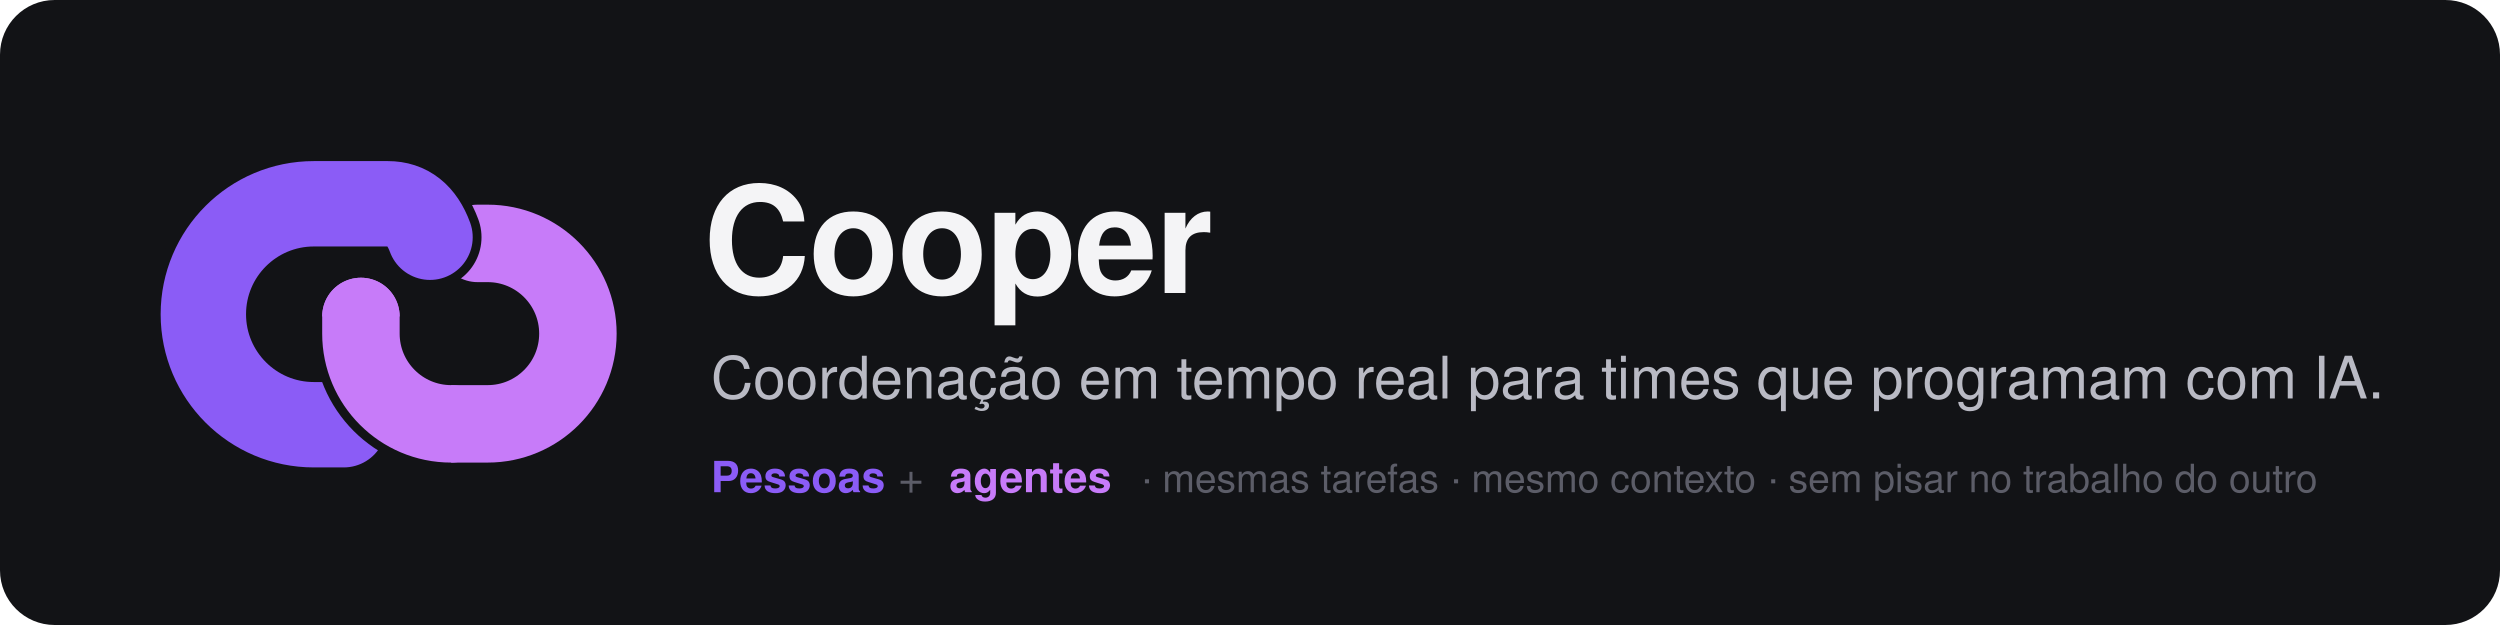
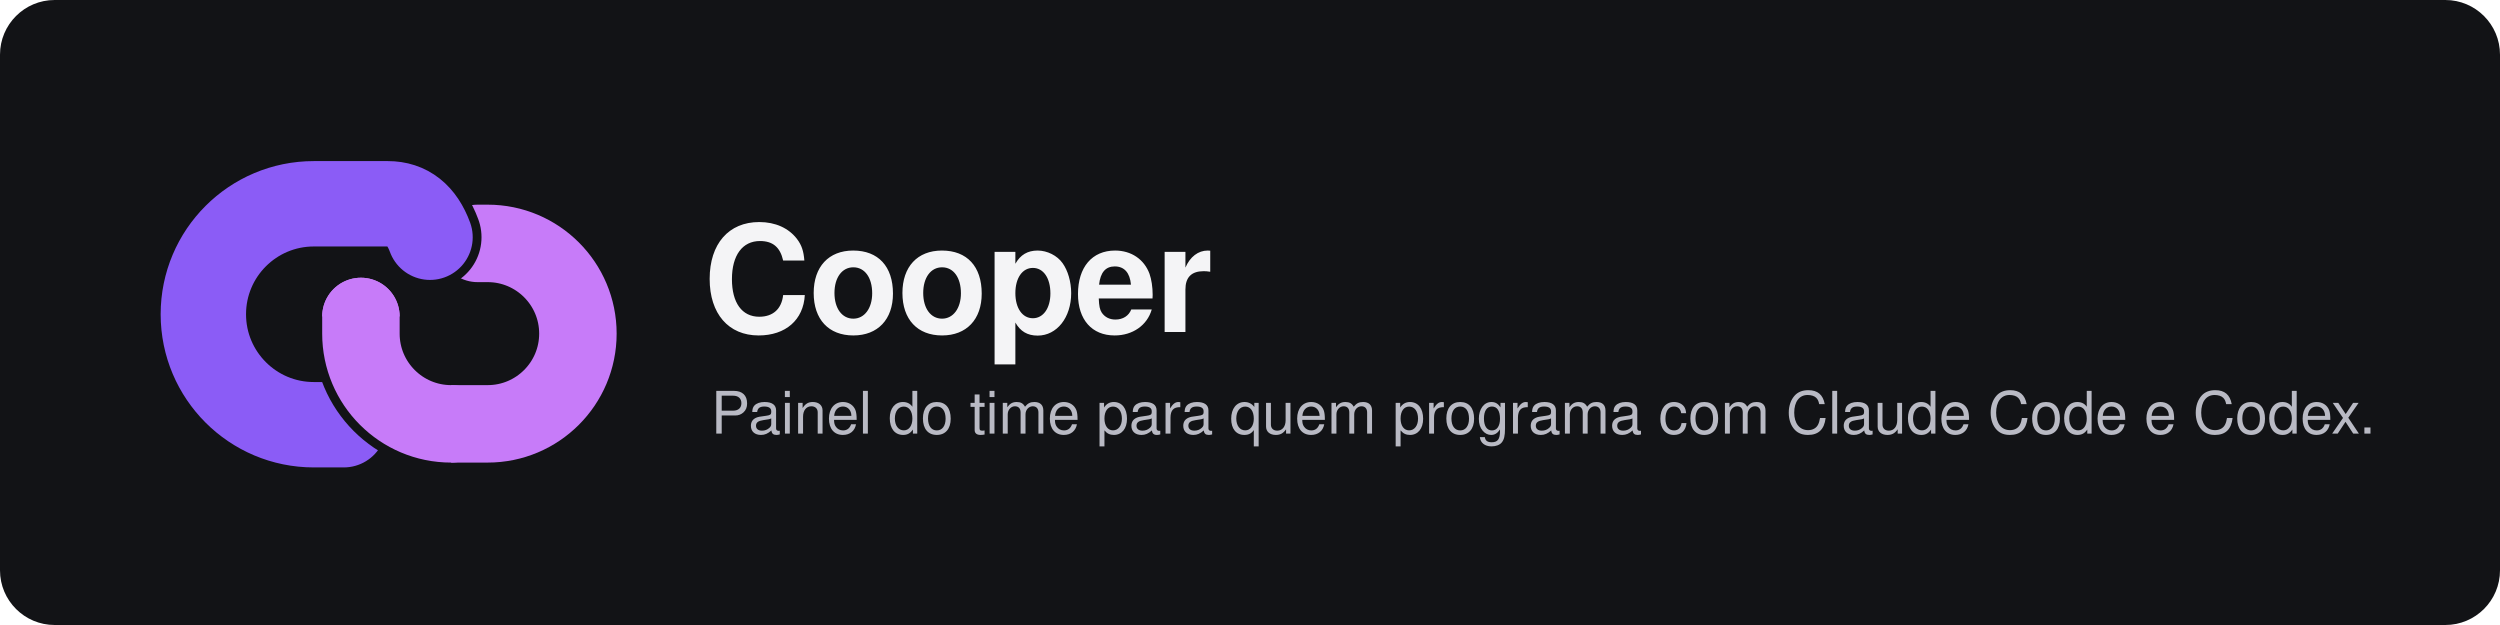
<svg xmlns="http://www.w3.org/2000/svg" viewBox="0 0 1280 320" width="1280" height="320">
  <rect width="1280" height="320" rx="28" fill="#121316" />
  <g transform="translate(80 80) scale(0.4507) translate(-135 -140)" fill="none" stroke-linecap="round" stroke-linejoin="round">
    <path d="M500 239 L511.5 239 A102.5 102.5 0 0 1 511.5 444 L470 444 A102.5 102.5 0 0 1 367.5 341.5 L367.5 322" stroke="#c77bf9" stroke-width="88" />
    <path d="M446 232 Q432 194 398 194 L314 194 A125.5 125.5 0 0 0 314 445 L348 445" stroke="#121316" stroke-width="117" />
    <path d="M446 232 Q432 194 398 194 L314 194 A125.5 125.5 0 0 0 314 445 L348 445" stroke="#8b5cf6" stroke-width="97" />
    <path d="M470 444 A102.5 102.5 0 0 1 367.5 341.5 L367.5 322" stroke="#121316" stroke-width="108" stroke-linecap="butt" />
    <path d="M470 444 A102.5 102.5 0 0 1 367.5 341.5 L367.5 322" stroke="#c77bf9" stroke-width="88" />
  </g>
  <g font-family="Segoe UI, -apple-system, BlinkMacSystemFont, Helvetica, Arial, sans-serif">
-     <text x="360" y="150" fill="#f4f4f6" font-size="76" font-weight="700" letter-spacing="-1">Cooper</text>
-     <text x="364" y="204" fill="#b9bac4" font-size="30">Coordenação em tempo real para times que programam com IA.</text>
-     <text x="364" y="252" fill="#8b5cf6" font-size="22" font-weight="600">Pessoas</text>
-     <text x="460" y="252" fill="#5c5d68" font-size="22">+</text>
-     <text x="486" y="252" fill="#c77bf9" font-size="22" font-weight="600">agentes</text>
-     <text x="584" y="252" fill="#5c5d68" font-size="20">·  mesmas tarefas  ·  mesmo contexto  ·  sem pisar no trabalho do outro</text>
+     <text x="360" y="170" fill="#f4f4f6" font-size="76" font-weight="700" letter-spacing="-1">Cooper</text>
+     <text x="364" y="222" fill="#b9bac4" font-size="30">Painel do time para quem programa com Claude Code e Codex.</text>
  </g>
</svg>
